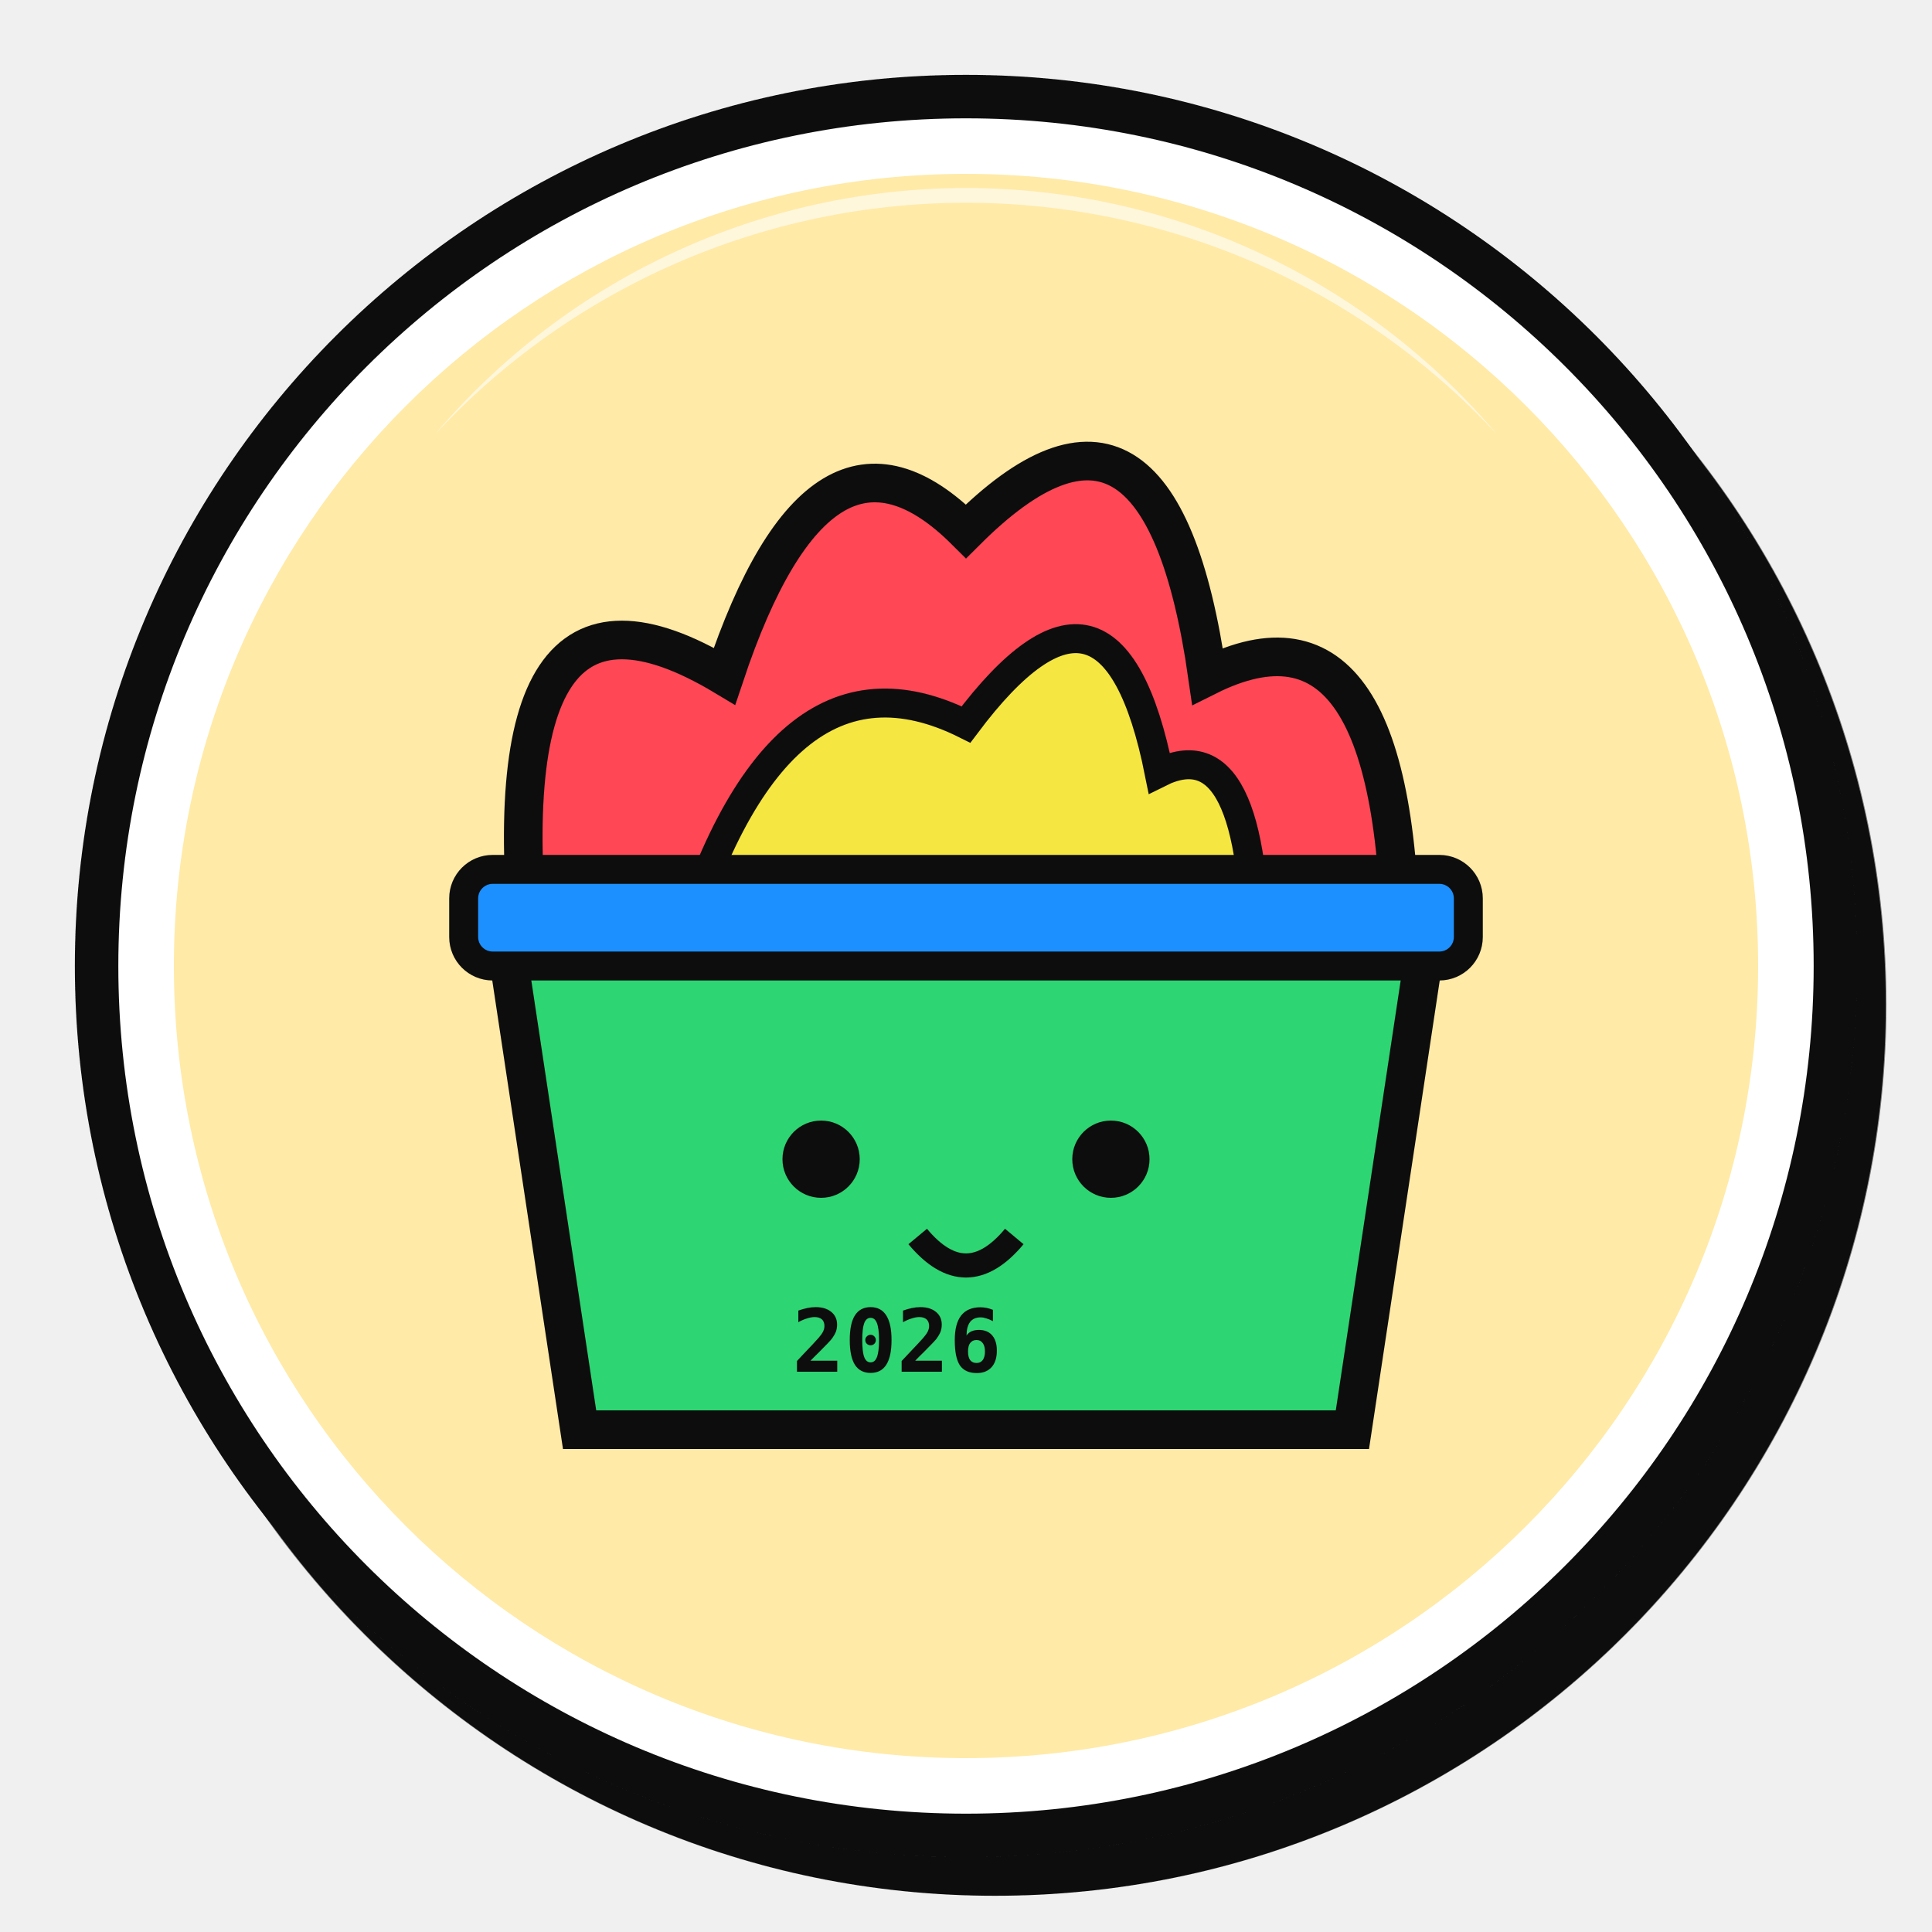
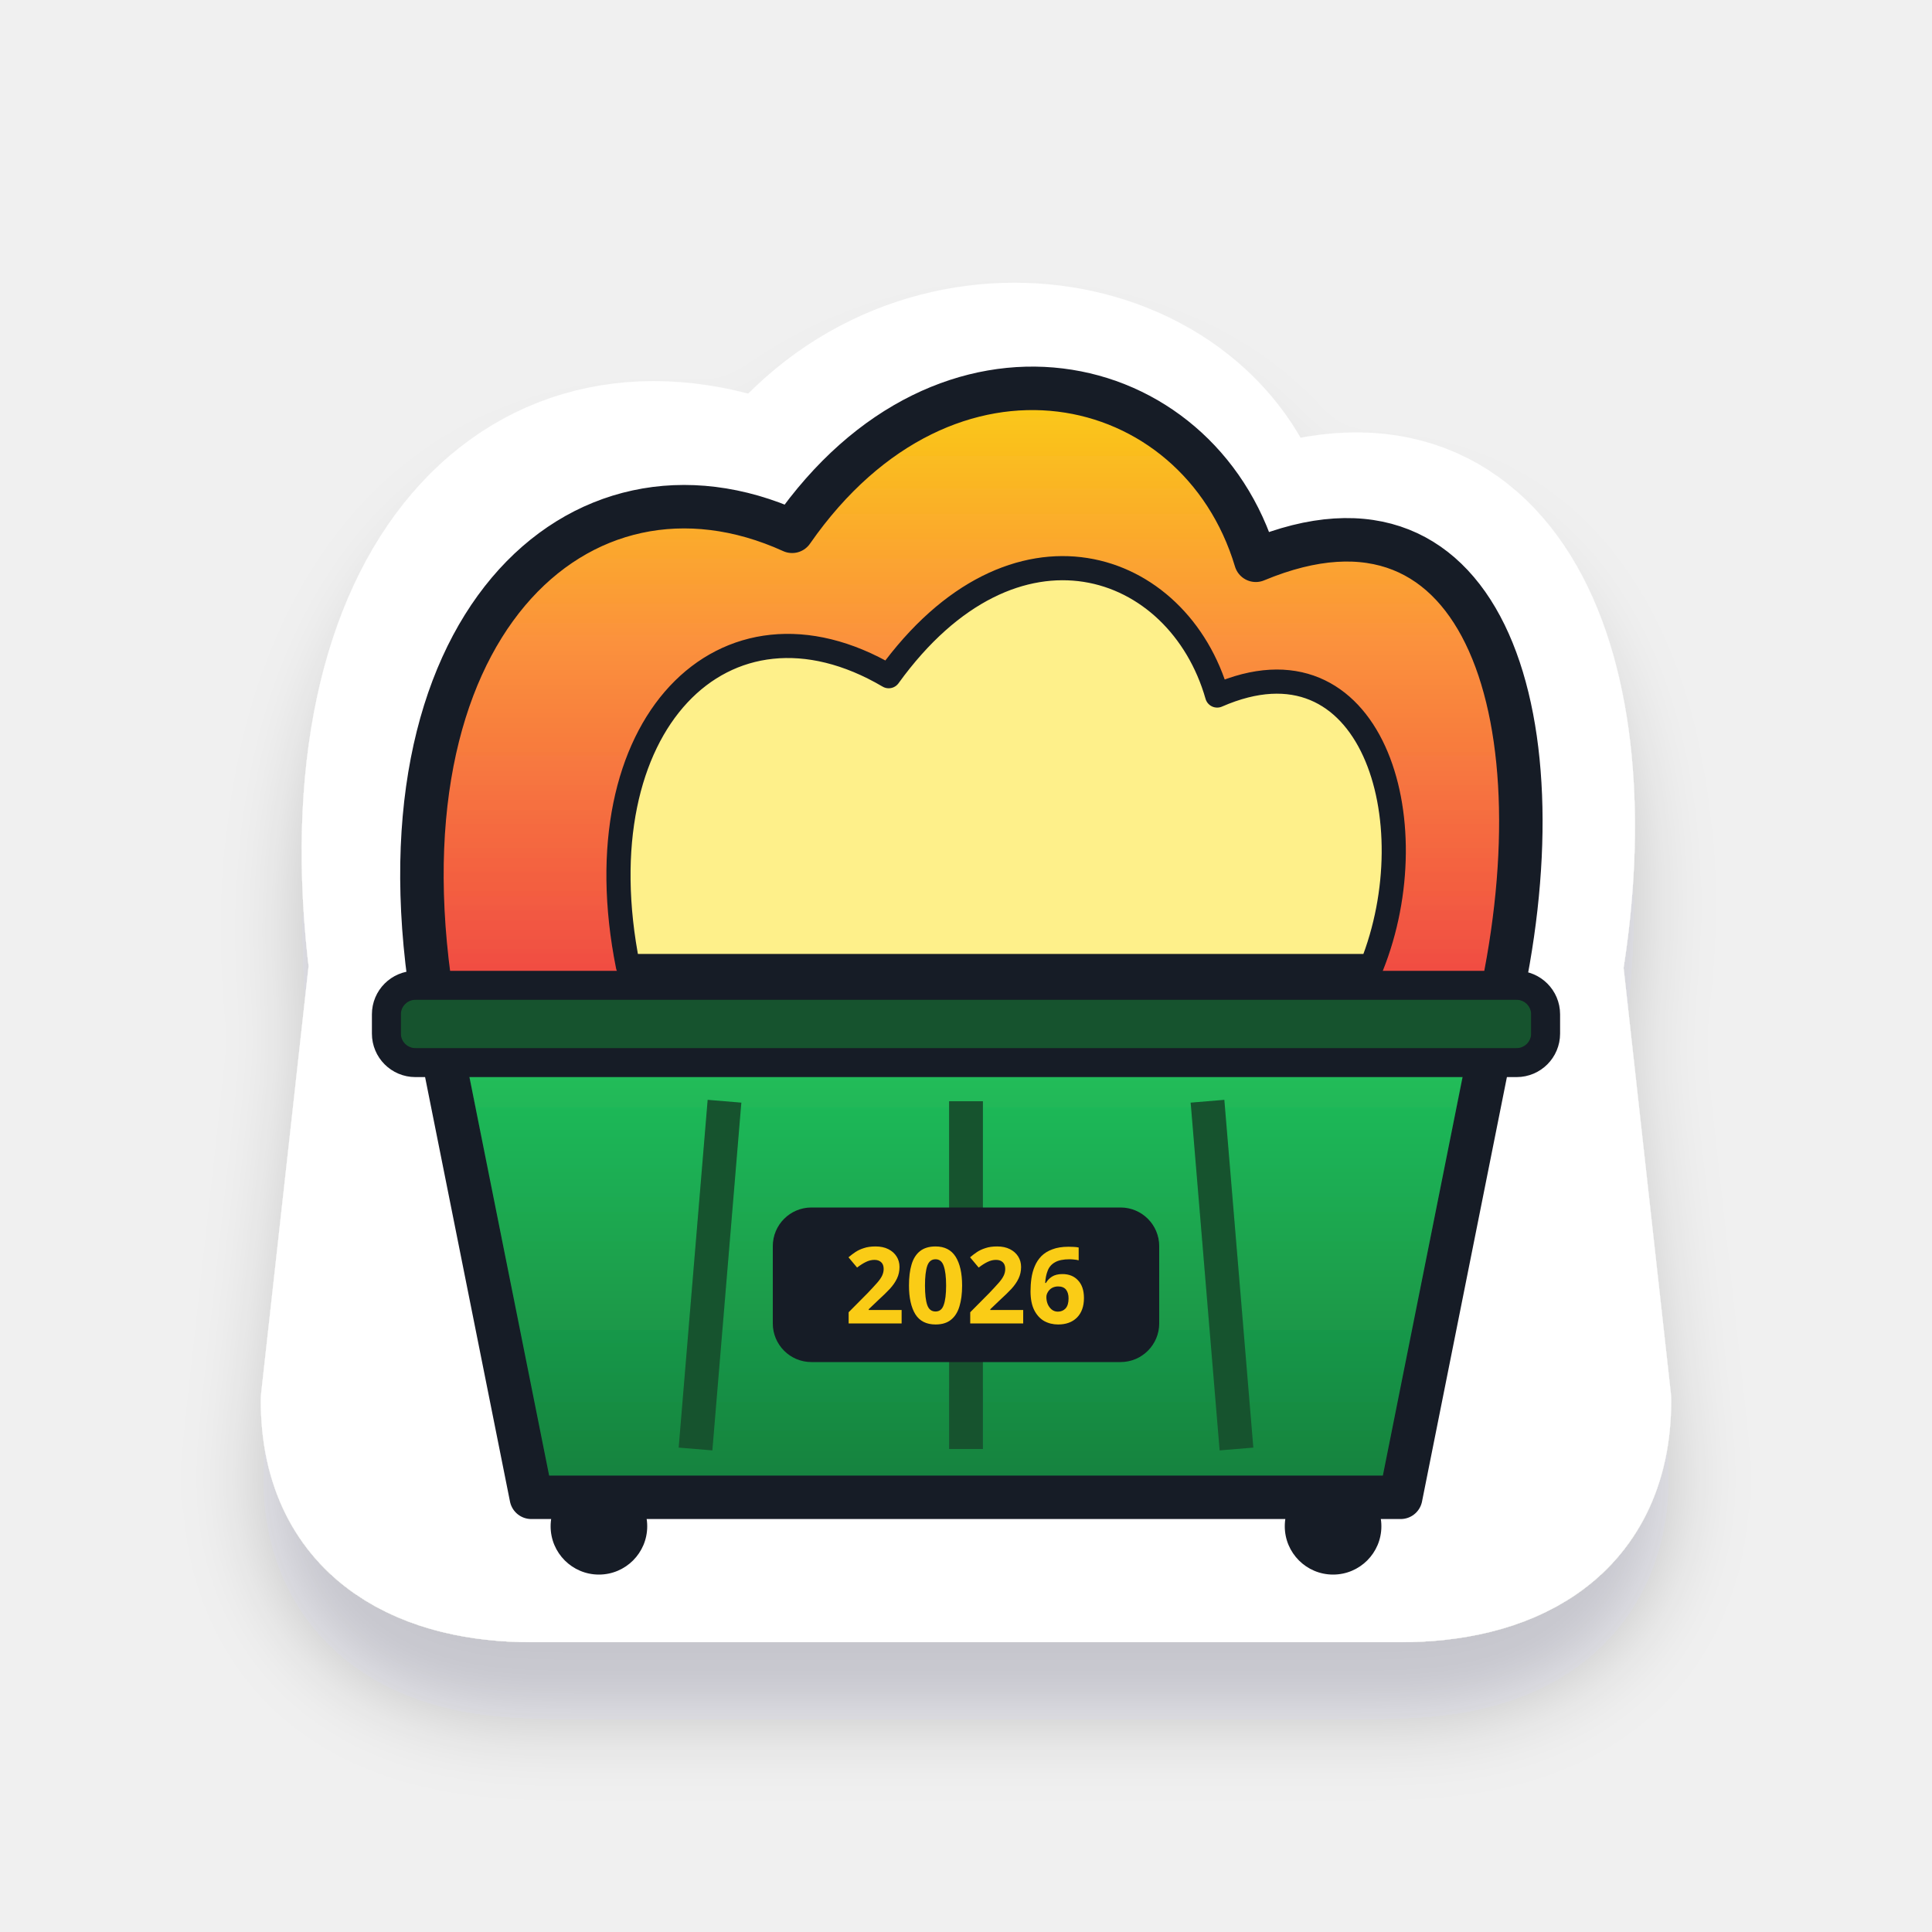
<svg xmlns="http://www.w3.org/2000/svg" viewBox="0 0 200 200" width="100%" height="100%">
  <defs>
-     <filter id="sticker-shadow" x="-10%" y="-10%" width="130%" height="130%">
-       <feDropShadow dx="3" dy="4" stdDeviation="0" flood-color="#111111" flood-opacity="1" />
+     <filter id="dumpster-shadow" x="-20%" y="-20%" width="140%" height="140%">
+       <feDropShadow dx="0" dy="8" stdDeviation="4" flood-color="#181A26" flood-opacity="0.18" />
    </filter>
-     <linearGradient id="holo-grad" x1="0%" y1="0%" x2="100%" y2="100%">
-       <stop offset="0%" stop-color="#00D4D8" />
-       <stop offset="50%" stop-color="#FF6EB4" />
-       <stop offset="100%" stop-color="#F5E642" />
+     <linearGradient id="dumpsterGreen" x1="0%" y1="0%" x2="0%" y2="100%">
+       <stop offset="0%" stop-color="#22C55E" />
+       <stop offset="100%" stop-color="#15803D" />
+     </linearGradient>
+     <linearGradient id="fireChaos" x1="0%" y1="100%" x2="0%" y2="0%">
+       <stop offset="0%" stop-color="#EF4444" />
+       <stop offset="60%" stop-color="#FB923C" />
+       <stop offset="100%" stop-color="#FACC15" />
    </linearGradient>
  </defs>
-   <g filter="url(#sticker-shadow)">
-     <circle cx="100" cy="100" r="90" fill="#FFFFFF" stroke="#111111" stroke-width="4.5" />
-     <circle cx="100" cy="100" r="82" fill="#FFEAA7" />
-     <path d="M 55 100 Q 50 55 75 70 Q 85 40 100 55 Q 120 35 125 70 Q 145 60 145 100 Z" fill="#FF4757" stroke="#111111" stroke-width="4" />
-     <path d="M 70 100 Q 80 65 100 75 Q 115 55 120 80 Q 130 75 130 100 Z" fill="#F5E642" stroke="#111111" stroke-width="3" />
-     <path d="M 52 95 L 148 95 L 140 148 L 60 148 Z" fill="#2ED573" stroke="#111111" stroke-width="4" />
-     <rect x="48" y="90" width="104" height="10" rx="3" fill="#1E90FF" stroke="#111111" stroke-width="3" />
-     <circle cx="85" cy="120" r="4" fill="#111111" />
-     <circle cx="115" cy="120" r="4" fill="#111111" />
-     <path d="M 95 128 Q 100 134 105 128" stroke="#111111" stroke-width="2.5" fill="none" />
-     <text x="82" y="142" font-family="monospace" font-size="9" font-weight="900" fill="#111111">2026</text>
-     <path d="M 45 45 A 75 75 0 0 1 155 45 A 72 72 0 0 0 45 45 Z" fill="#FFFFFF" opacity="0.6" />
+   <g filter="url(#dumpster-shadow)">
+     <path d="M 40 100 C 35 60, 55 40, 80 50 C 95 30, 125 35, 130 55 C 155 45, 165 70, 160 100 L 165 145 C 165 158, 155 162, 145 162 L 55 162 C 45 162, 35 158, 35 145 Z" fill="#FFFFFF" stroke="#FFFFFF" stroke-width="16" stroke-linejoin="round" />
+     <path d="M 45 105 C 38 65, 60 45, 82 55 C 98 32, 124 38, 130 58 C 154 48, 162 75, 155 105 Z" fill="url(#fireChaos)" stroke="#181A26" stroke-width="4.5" stroke-linejoin="round" />
+     <path d="M 65 100 C 60 75, 75 60, 92 70 C 105 52, 122 58, 126 72 C 142 65, 148 85, 142 100 Z" fill="#FEF08A" stroke="#181A26" stroke-width="2.5" stroke-linejoin="round" />
+     <polygon points="45,105 155,105 145,155 55,155" fill="url(#dumpsterGreen)" stroke="#181A26" stroke-width="4.5" stroke-linejoin="round" />
+     <rect x="40" y="102" width="120" height="8" rx="3" fill="#14532D" stroke="#181A26" stroke-width="3" />
+     <line x1="75" y1="114" x2="72" y2="150" stroke="#14532D" stroke-width="3.5" />
+     <line x1="100" y1="114" x2="100" y2="150" stroke="#14532D" stroke-width="3.5" />
+     <line x1="125" y1="114" x2="128" y2="150" stroke="#14532D" stroke-width="3.5" />
+     <circle cx="62" cy="158" r="5" fill="#181A26" />
+     <circle cx="138" cy="158" r="5" fill="#181A26" />
+     <rect x="80" y="125" width="40" height="16" rx="4" fill="#181A26" />
+     <text x="100" y="137" font-family="'Impact', sans-serif" font-size="11" font-weight="900" fill="#FACC15" text-anchor="middle">2026</text>
  </g>
</svg>
